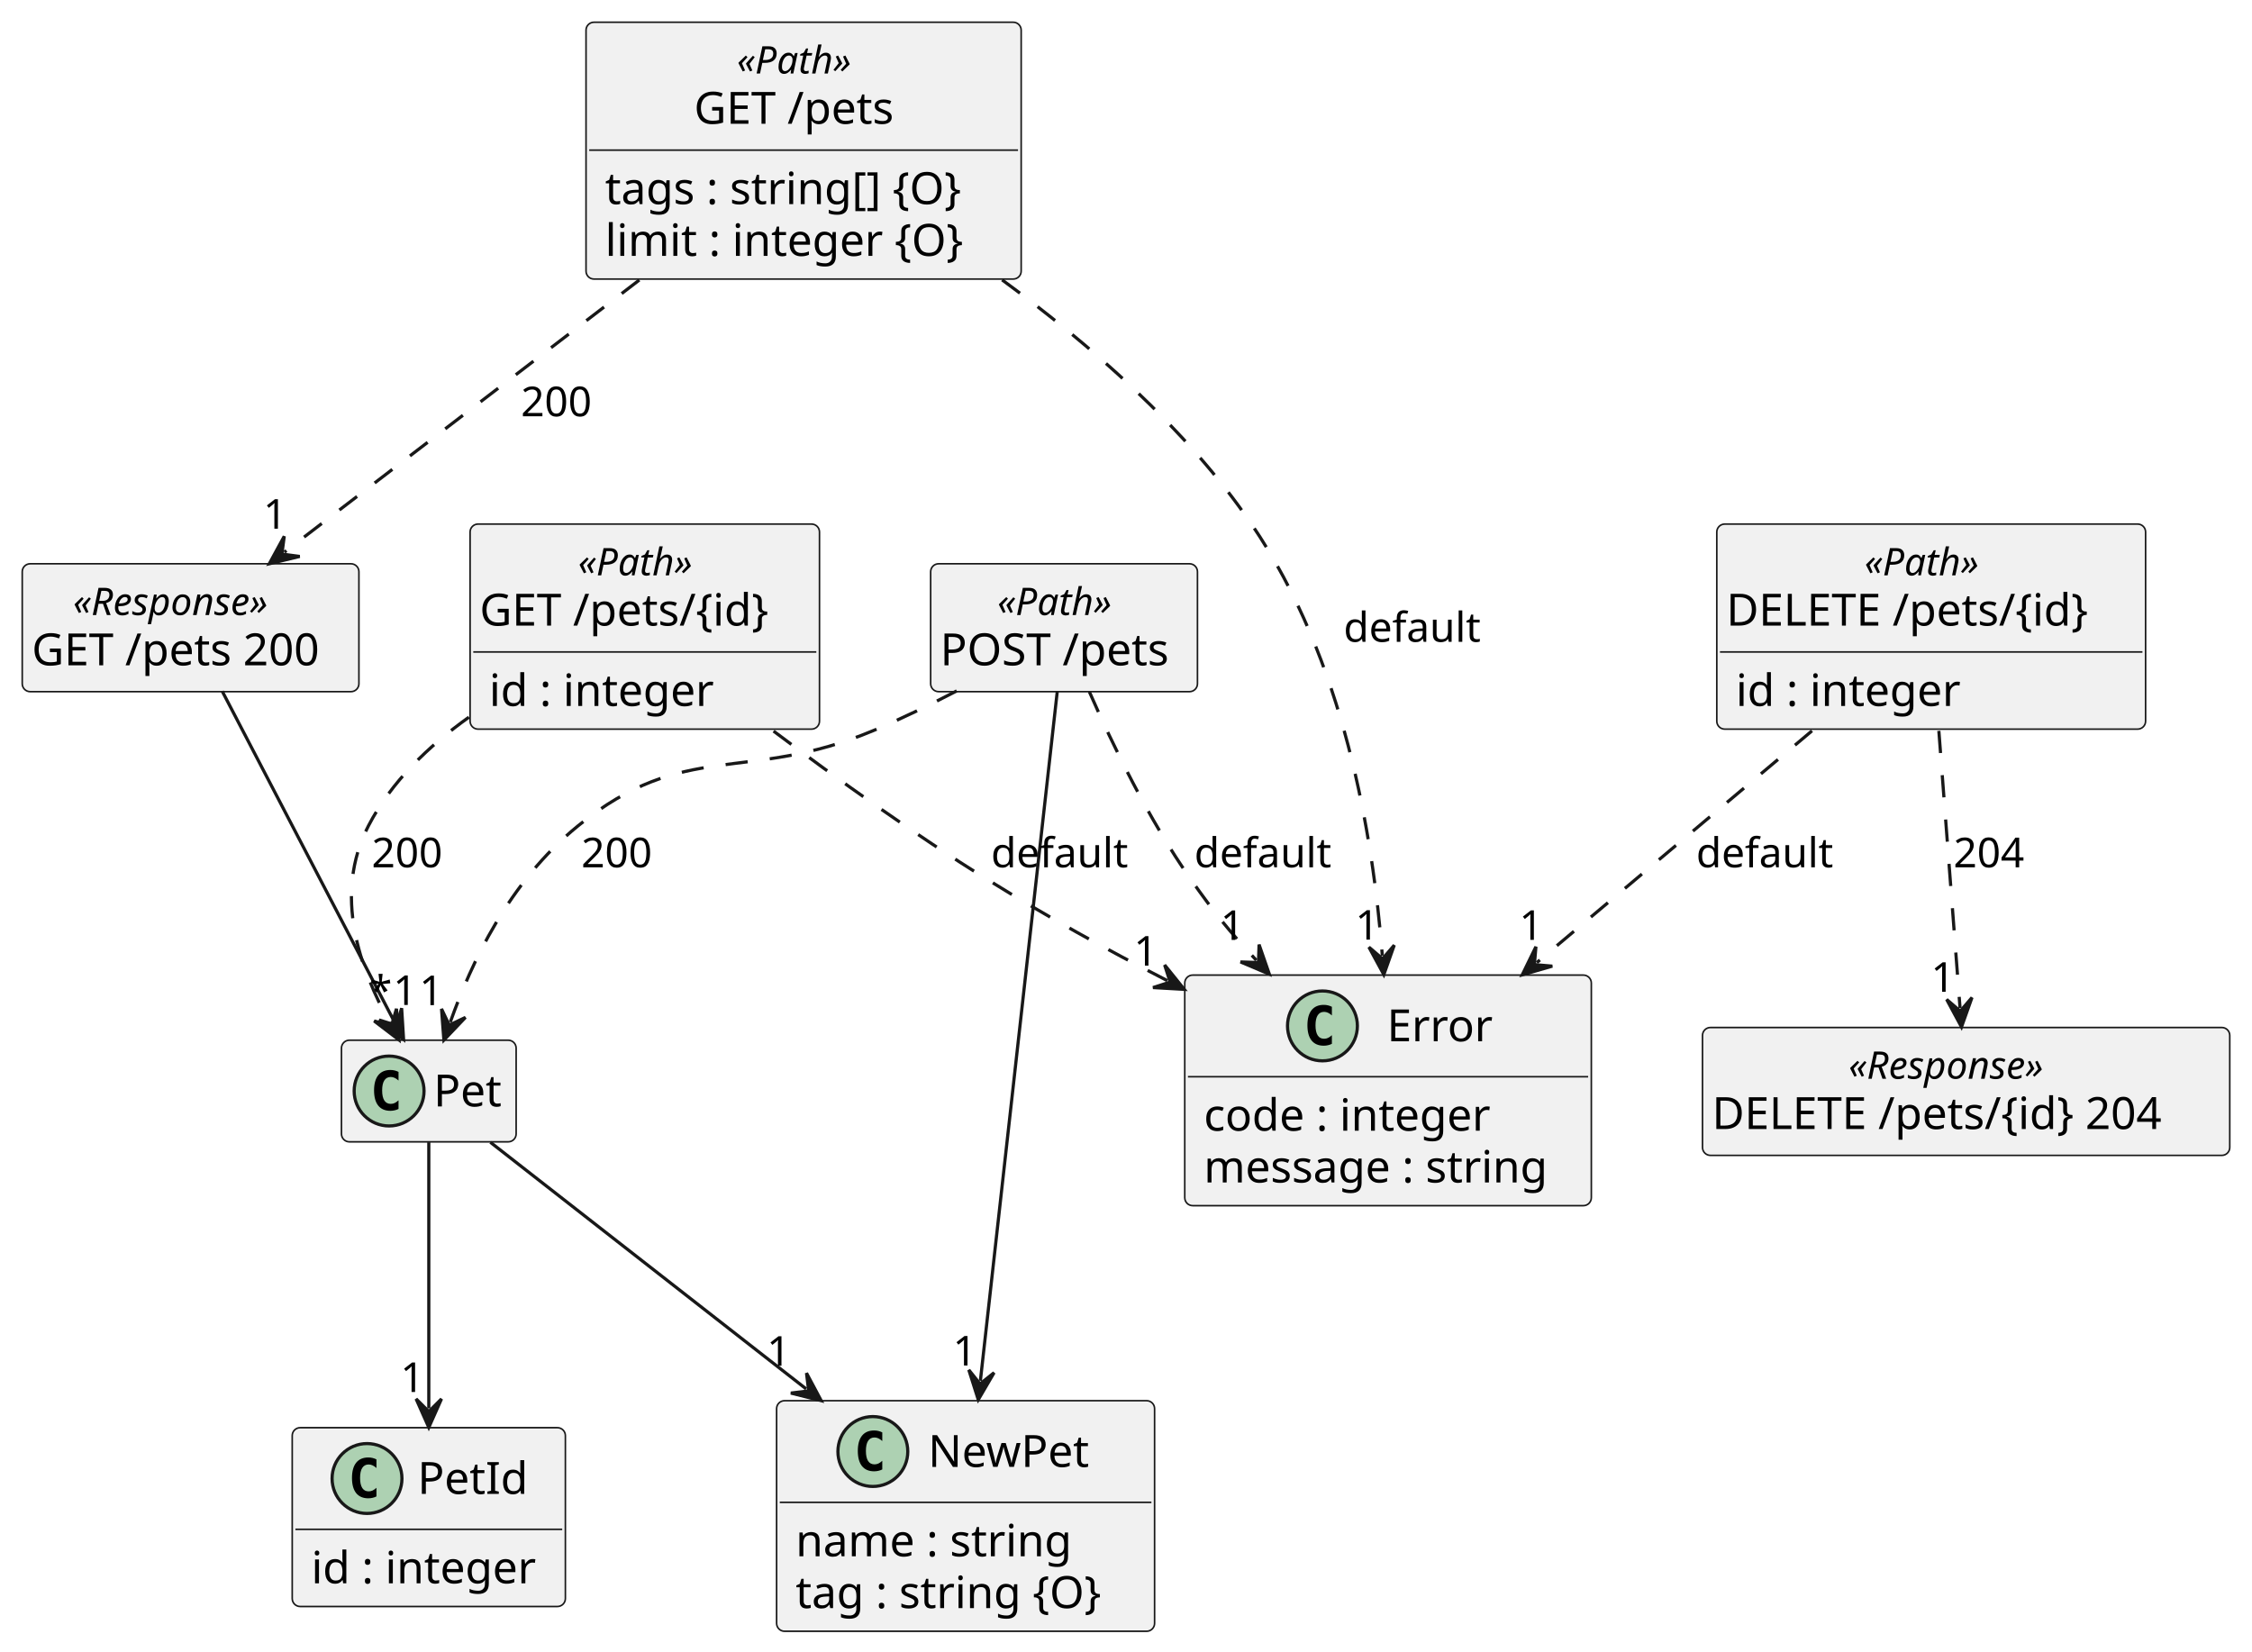
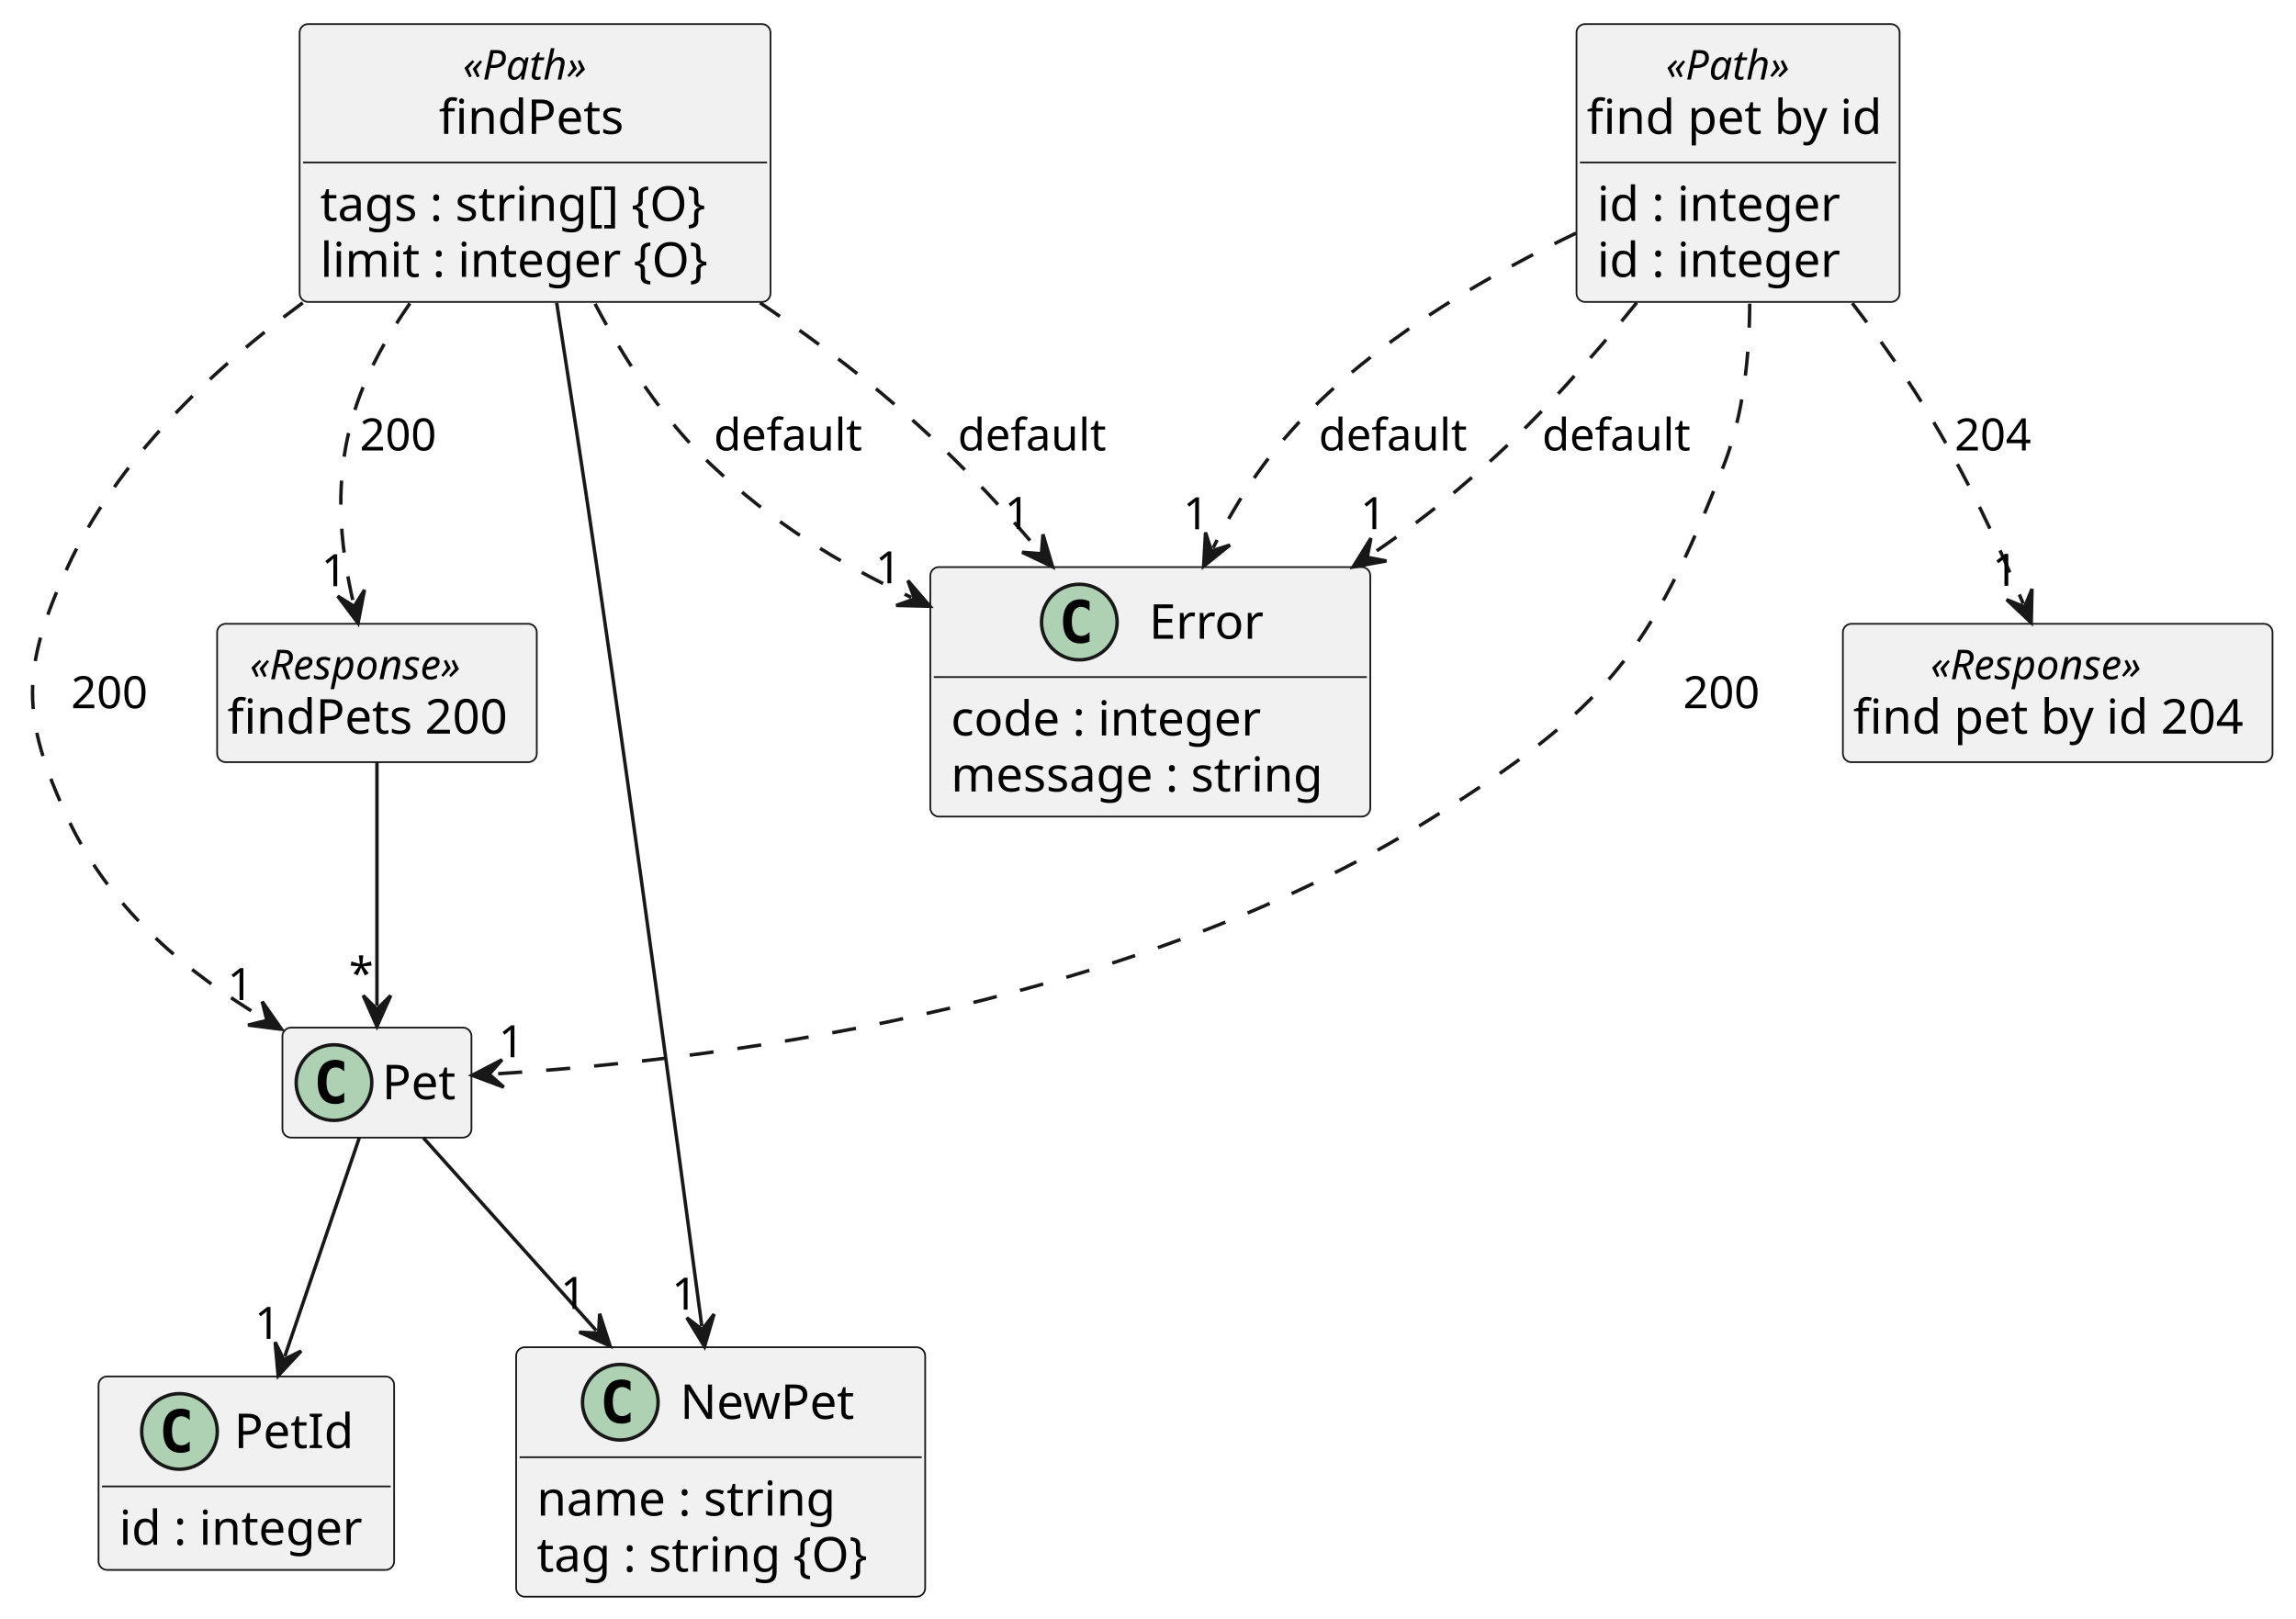
- <svg xmlns="http://www.w3.org/2000/svg" contentStyleType="text/css" height="520px" preserveAspectRatio="none" style="width:709px;height:520px;background:#FFFFFF;" version="1.1" viewBox="0 0 709 520" width="709px" zoomAndPan="magnify">
+ <svg xmlns="http://www.w3.org/2000/svg" contentStyleType="text/css" height="471px" preserveAspectRatio="none" style="width:668px;height:471px;background:#FFFFFF;" version="1.1" viewBox="0 0 668 471" width="668px" zoomAndPan="magnify">
  <defs />
  <g>
    <g id="elem_Pet">
-       <rect codeLine="8" fill="#F1F1F1" height="32" id="Pet" rx="2.5" ry="2.5" style="stroke:#181818;stroke-width:0.5;" width="55" x="107.5" y="327.5" />
-       <ellipse cx="122.5" cy="343.5" fill="#ADD1B2" rx="11" ry="11" style="stroke:#181818;stroke-width:1.0;" />
-       <path d="M125.469,349.141 Q124.891,349.438 124.25,349.578 Q123.609,349.734 122.906,349.734 Q120.406,349.734 119.078,348.094 Q117.766,346.438 117.766,343.312 Q117.766,340.188 119.078,338.531 Q120.406,336.875 122.906,336.875 Q123.609,336.875 124.25,337.031 Q124.906,337.188 125.469,337.484 L125.469,340.203 Q124.844,339.625 124.25,339.359 Q123.656,339.078 123.031,339.078 Q121.688,339.078 121,340.156 Q120.312,341.219 120.312,343.312 Q120.312,345.406 121,346.484 Q121.688,347.547 123.031,347.547 Q123.656,347.547 124.25,347.281 Q124.844,347 125.469,346.422 L125.469,349.141 Z " fill="#000000" />
-       <text fill="#000000" font-family="sans-serif" font-size="14" lengthAdjust="spacing" textLength="23" x="136.5" y="348.347">Pet</text>
+       <rect codeLine="8" fill="#F1F1F1" height="32" id="Pet" rx="2.5" ry="2.5" style="stroke:#181818;stroke-width:0.5;" width="55" x="82.17" y="299" />
+       <ellipse cx="97.17" cy="315" fill="#ADD1B2" rx="11" ry="11" style="stroke:#181818;stroke-width:1.0;" />
+       <path d="M100.139,320.641 Q99.561,320.938 98.92,321.078 Q98.279,321.234 97.576,321.234 Q95.076,321.234 93.748,319.594 Q92.436,317.938 92.436,314.812 Q92.436,311.688 93.748,310.031 Q95.076,308.375 97.576,308.375 Q98.279,308.375 98.92,308.531 Q99.576,308.688 100.139,308.984 L100.139,311.703 Q99.514,311.125 98.92,310.859 Q98.326,310.578 97.701,310.578 Q96.358,310.578 95.67,311.656 Q94.983,312.719 94.983,314.812 Q94.983,316.906 95.67,317.984 Q96.358,319.047 97.701,319.047 Q98.326,319.047 98.92,318.781 Q99.514,318.5 100.139,317.922 L100.139,320.641 Z " fill="#000000" />
+       <text fill="#000000" font-family="sans-serif" font-size="14" lengthAdjust="spacing" textLength="23" x="111.17" y="319.847">Pet</text>
    </g>
    <g id="elem_PetId">
-       <rect codeLine="11" fill="#F1F1F1" height="56.297" id="PetId" rx="2.5" ry="2.5" style="stroke:#181818;stroke-width:0.5;" width="86" x="92" y="449.5" />
-       <ellipse cx="115.55" cy="465.5" fill="#ADD1B2" rx="11" ry="11" style="stroke:#181818;stroke-width:1.0;" />
-       <path d="M118.519,471.141 Q117.941,471.438 117.3,471.578 Q116.659,471.734 115.956,471.734 Q113.456,471.734 112.128,470.094 Q110.816,468.438 110.816,465.312 Q110.816,462.188 112.128,460.531 Q113.456,458.875 115.956,458.875 Q116.659,458.875 117.3,459.031 Q117.956,459.188 118.519,459.484 L118.519,462.203 Q117.894,461.625 117.3,461.359 Q116.706,461.078 116.081,461.078 Q114.737,461.078 114.05,462.156 Q113.362,463.219 113.362,465.312 Q113.362,467.406 114.05,468.484 Q114.737,469.547 116.081,469.547 Q116.706,469.547 117.3,469.281 Q117.894,469 118.519,468.422 L118.519,471.141 Z " fill="#000000" />
-       <text fill="#000000" font-family="sans-serif" font-size="14" lengthAdjust="spacing" textLength="35" x="131.45" y="470.347">PetId</text>
-       <line style="stroke:#181818;stroke-width:0.5;" x1="93" x2="177" y1="481.5" y2="481.5" />
-       <text fill="#000000" font-family="sans-serif" font-size="14" lengthAdjust="spacing" textLength="74" x="98" y="498.495">id : integer</text>
+       <rect codeLine="11" fill="#F1F1F1" height="56.297" id="PetId" rx="2.5" ry="2.5" style="stroke:#181818;stroke-width:0.5;" width="86" x="28.67" y="400.5" />
+       <ellipse cx="52.22" cy="416.5" fill="#ADD1B2" rx="11" ry="11" style="stroke:#181818;stroke-width:1.0;" />
+       <path d="M55.189,422.141 Q54.611,422.438 53.97,422.578 Q53.329,422.734 52.626,422.734 Q50.126,422.734 48.798,421.094 Q47.486,419.438 47.486,416.312 Q47.486,413.188 48.798,411.531 Q50.126,409.875 52.626,409.875 Q53.329,409.875 53.97,410.031 Q54.626,410.188 55.189,410.484 L55.189,413.203 Q54.564,412.625 53.97,412.359 Q53.376,412.078 52.751,412.078 Q51.407,412.078 50.72,413.156 Q50.032,414.219 50.032,416.312 Q50.032,418.406 50.72,419.484 Q51.407,420.547 52.751,420.547 Q53.376,420.547 53.97,420.281 Q54.564,420 55.189,419.422 L55.189,422.141 Z " fill="#000000" />
+       <text fill="#000000" font-family="sans-serif" font-size="14" lengthAdjust="spacing" textLength="35" x="68.12" y="421.347">PetId</text>
+       <line style="stroke:#181818;stroke-width:0.5;" x1="29.67" x2="113.67" y1="432.5" y2="432.5" />
+       <text fill="#000000" font-family="sans-serif" font-size="14" lengthAdjust="spacing" textLength="74" x="34.67" y="449.495">id : integer</text>
    </g>
    <g id="elem_NewPet">
-       <rect codeLine="15" fill="#F1F1F1" height="72.594" id="NewPet" rx="2.5" ry="2.5" style="stroke:#181818;stroke-width:0.5;" width="119" x="244.5" y="441" />
-       <ellipse cx="274.8" cy="457" fill="#ADD1B2" rx="11" ry="11" style="stroke:#181818;stroke-width:1.0;" />
-       <path d="M277.769,462.641 Q277.191,462.938 276.55,463.078 Q275.909,463.234 275.206,463.234 Q272.706,463.234 271.378,461.594 Q270.066,459.938 270.066,456.812 Q270.066,453.688 271.378,452.031 Q272.706,450.375 275.206,450.375 Q275.909,450.375 276.55,450.531 Q277.206,450.688 277.769,450.984 L277.769,453.703 Q277.144,453.125 276.55,452.859 Q275.956,452.578 275.331,452.578 Q273.988,452.578 273.3,453.656 Q272.613,454.719 272.613,456.812 Q272.613,458.906 273.3,459.984 Q273.988,461.047 275.331,461.047 Q275.956,461.047 276.55,460.781 Q277.144,460.5 277.769,459.922 L277.769,462.641 Z " fill="#000000" />
-       <text fill="#000000" font-family="sans-serif" font-size="14" lengthAdjust="spacing" textLength="53" x="292.2" y="461.847">NewPet</text>
-       <line style="stroke:#181818;stroke-width:0.5;" x1="245.5" x2="362.5" y1="473" y2="473" />
-       <text fill="#000000" font-family="sans-serif" font-size="14" lengthAdjust="spacing" textLength="91" x="250.5" y="489.995">name : string</text>
-       <text fill="#000000" font-family="sans-serif" font-size="14" lengthAdjust="spacing" textLength="107" x="250.5" y="506.292">tag : string {O}</text>
+       <rect codeLine="15" fill="#F1F1F1" height="72.594" id="NewPet" rx="2.5" ry="2.5" style="stroke:#181818;stroke-width:0.5;" width="119" x="150.17" y="392" />
+       <ellipse cx="180.47" cy="408" fill="#ADD1B2" rx="11" ry="11" style="stroke:#181818;stroke-width:1.0;" />
+       <path d="M183.439,413.641 Q182.861,413.938 182.22,414.078 Q181.579,414.234 180.876,414.234 Q178.376,414.234 177.048,412.594 Q175.736,410.938 175.736,407.812 Q175.736,404.688 177.048,403.031 Q178.376,401.375 180.876,401.375 Q181.579,401.375 182.22,401.531 Q182.876,401.688 183.439,401.984 L183.439,404.703 Q182.814,404.125 182.22,403.859 Q181.626,403.578 181.001,403.578 Q179.657,403.578 178.97,404.656 Q178.282,405.719 178.282,407.812 Q178.282,409.906 178.97,410.984 Q179.657,412.047 181.001,412.047 Q181.626,412.047 182.22,411.781 Q182.814,411.5 183.439,410.922 L183.439,413.641 Z " fill="#000000" />
+       <text fill="#000000" font-family="sans-serif" font-size="14" lengthAdjust="spacing" textLength="53" x="197.87" y="412.847">NewPet</text>
+       <line style="stroke:#181818;stroke-width:0.5;" x1="151.17" x2="268.17" y1="424" y2="424" />
+       <text fill="#000000" font-family="sans-serif" font-size="14" lengthAdjust="spacing" textLength="91" x="156.17" y="440.995">name : string</text>
+       <text fill="#000000" font-family="sans-serif" font-size="14" lengthAdjust="spacing" textLength="107" x="156.17" y="457.292">tag : string {O}</text>
    </g>
    <g id="elem_Error">
-       <rect codeLine="20" fill="#F1F1F1" height="72.594" id="Error" rx="2.5" ry="2.5" style="stroke:#181818;stroke-width:0.5;" width="128" x="373" y="307" />
-       <ellipse cx="416.35" cy="323" fill="#ADD1B2" rx="11" ry="11" style="stroke:#181818;stroke-width:1.0;" />
-       <path d="M419.319,328.641 Q418.741,328.938 418.1,329.078 Q417.459,329.234 416.756,329.234 Q414.256,329.234 412.928,327.594 Q411.616,325.938 411.616,322.812 Q411.616,319.688 412.928,318.031 Q414.256,316.375 416.756,316.375 Q417.459,316.375 418.1,316.531 Q418.756,316.688 419.319,316.984 L419.319,319.703 Q418.694,319.125 418.1,318.859 Q417.506,318.578 416.881,318.578 Q415.538,318.578 414.85,319.656 Q414.163,320.719 414.163,322.812 Q414.163,324.906 414.85,325.984 Q415.538,327.047 416.881,327.047 Q417.506,327.047 418.1,326.781 Q418.694,326.5 419.319,325.922 L419.319,328.641 Z " fill="#000000" />
-       <text fill="#000000" font-family="sans-serif" font-size="14" lengthAdjust="spacing" textLength="33" x="436.65" y="327.847">Error</text>
-       <line style="stroke:#181818;stroke-width:0.5;" x1="374" x2="500" y1="339" y2="339" />
-       <text fill="#000000" font-family="sans-serif" font-size="14" lengthAdjust="spacing" textLength="97" x="379" y="355.995">code : integer</text>
-       <text fill="#000000" font-family="sans-serif" font-size="14" lengthAdjust="spacing" textLength="116" x="379" y="372.292">message : string</text>
+       <rect codeLine="20" fill="#F1F1F1" height="72.594" id="Error" rx="2.5" ry="2.5" style="stroke:#181818;stroke-width:0.5;" width="128" x="270.67" y="165" />
+       <ellipse cx="314.02" cy="181" fill="#ADD1B2" rx="11" ry="11" style="stroke:#181818;stroke-width:1.0;" />
+       <path d="M316.989,186.641 Q316.411,186.938 315.77,187.078 Q315.129,187.234 314.426,187.234 Q311.926,187.234 310.598,185.594 Q309.286,183.938 309.286,180.812 Q309.286,177.688 310.598,176.031 Q311.926,174.375 314.426,174.375 Q315.129,174.375 315.77,174.531 Q316.426,174.688 316.989,174.984 L316.989,177.703 Q316.364,177.125 315.77,176.859 Q315.176,176.578 314.551,176.578 Q313.207,176.578 312.52,177.656 Q311.832,178.719 311.832,180.812 Q311.832,182.906 312.52,183.984 Q313.207,185.047 314.551,185.047 Q315.176,185.047 315.77,184.781 Q316.364,184.5 316.989,183.922 L316.989,186.641 Z " fill="#000000" />
+       <text fill="#000000" font-family="sans-serif" font-size="14" lengthAdjust="spacing" textLength="33" x="334.32" y="185.847">Error</text>
+       <line style="stroke:#181818;stroke-width:0.5;" x1="271.67" x2="397.67" y1="197" y2="197" />
+       <text fill="#000000" font-family="sans-serif" font-size="14" lengthAdjust="spacing" textLength="97" x="276.67" y="213.995">code : integer</text>
+       <text fill="#000000" font-family="sans-serif" font-size="14" lengthAdjust="spacing" textLength="116" x="276.67" y="230.292">message : string</text>
    </g>
-     <g id="elem_GET /pets">
-       <rect codeLine="25" fill="#F1F1F1" height="80.859" id="GET /pets" rx="2.5" ry="2.5" style="stroke:#181818;stroke-width:0.5;" width="137" x="184.5" y="7" />
-       <text fill="#000000" font-family="sans-serif" font-size="12" font-style="italic" lengthAdjust="spacing" textLength="42" x="232" y="23.139">«Path»</text>
-       <text fill="#000000" font-family="sans-serif" font-size="14" lengthAdjust="spacing" textLength="69" x="218.5" y="38.964">GET /pets</text>
-       <line style="stroke:#181818;stroke-width:0.5;" x1="185.5" x2="320.5" y1="47.266" y2="47.266" />
-       <text fill="#000000" font-family="sans-serif" font-size="14" lengthAdjust="spacing" textLength="125" x="190.5" y="64.261">tags : string[] {O}</text>
-       <text fill="#000000" font-family="sans-serif" font-size="14" lengthAdjust="spacing" textLength="122" x="190.5" y="80.558">limit : integer {O}</text>
+     <g id="elem_findPets">
+       <rect codeLine="33" fill="#F1F1F1" height="80.859" id="findPets" rx="2.5" ry="2.5" style="stroke:#181818;stroke-width:0.5;" width="137" x="87.17" y="7" />
+       <text fill="#000000" font-family="sans-serif" font-size="12" font-style="italic" lengthAdjust="spacing" textLength="42" x="134.67" y="23.139">«Path»</text>
+       <text fill="#000000" font-family="sans-serif" font-size="14" lengthAdjust="spacing" textLength="56" x="127.67" y="38.964">findPets</text>
+       <line style="stroke:#181818;stroke-width:0.5;" x1="88.17" x2="223.17" y1="47.266" y2="47.266" />
+       <text fill="#000000" font-family="sans-serif" font-size="14" lengthAdjust="spacing" textLength="125" x="93.17" y="64.261">tags : string[] {O}</text>
+       <text fill="#000000" font-family="sans-serif" font-size="14" lengthAdjust="spacing" textLength="122" x="93.17" y="80.558">limit : integer {O}</text>
    </g>
-     <g id="elem_GET /pets 200">
-       <rect codeLine="30" fill="#F1F1F1" height="40.266" id="GET /pets 200" rx="2.5" ry="2.5" style="stroke:#181818;stroke-width:0.5;" width="106" x="7" y="177.5" />
-       <text fill="#000000" font-family="sans-serif" font-size="12" font-style="italic" lengthAdjust="spacing" textLength="74" x="23" y="193.639">«Response»</text>
-       <text fill="#000000" font-family="sans-serif" font-size="14" lengthAdjust="spacing" textLength="100" x="10" y="209.464">GET /pets 200</text>
+     <g id="elem_findPets 200">
+       <rect codeLine="30" fill="#F1F1F1" height="40.266" id="findPets 200" rx="2.5" ry="2.5" style="stroke:#181818;stroke-width:0.5;" width="93" x="63.17" y="181.5" />
+       <text fill="#000000" font-family="sans-serif" font-size="12" font-style="italic" lengthAdjust="spacing" textLength="74" x="72.67" y="197.639">«Response»</text>
+       <text fill="#000000" font-family="sans-serif" font-size="14" lengthAdjust="spacing" textLength="87" x="66.17" y="213.464">findPets 200</text>
    </g>
-     <g id="elem_POST /pets">
-       <rect codeLine="33" fill="#F1F1F1" height="40.266" id="POST /pets" rx="2.5" ry="2.5" style="stroke:#181818;stroke-width:0.5;" width="84" x="293" y="177.5" />
-       <text fill="#000000" font-family="sans-serif" font-size="12" font-style="italic" lengthAdjust="spacing" textLength="42" x="314" y="193.639">«Path»</text>
-       <text fill="#000000" font-family="sans-serif" font-size="14" lengthAdjust="spacing" textLength="78" x="296" y="209.464">POST /pets</text>
+     <g id="elem_find pet by id">
+       <rect codeLine="40" fill="#F1F1F1" height="80.859" id="find pet by id" rx="2.5" ry="2.5" style="stroke:#181818;stroke-width:0.5;" width="94" x="458.67" y="7" />
+       <text fill="#000000" font-family="sans-serif" font-size="12" font-style="italic" lengthAdjust="spacing" textLength="42" x="484.67" y="23.139">«Path»</text>
+       <text fill="#000000" font-family="sans-serif" font-size="14" lengthAdjust="spacing" textLength="88" x="461.67" y="38.964">find pet by id</text>
+       <line style="stroke:#181818;stroke-width:0.5;" x1="459.67" x2="551.67" y1="47.266" y2="47.266" />
+       <text fill="#000000" font-family="sans-serif" font-size="14" lengthAdjust="spacing" textLength="74" x="464.67" y="64.261">id : integer</text>
+       <text fill="#000000" font-family="sans-serif" font-size="14" lengthAdjust="spacing" textLength="74" x="464.67" y="80.558">id : integer</text>
    </g>
-     <g id="elem_GET /pets/{id}">
-       <rect codeLine="36" fill="#F1F1F1" height="64.562" id="GET /pets/{id}" rx="2.5" ry="2.5" style="stroke:#181818;stroke-width:0.5;" width="110" x="148" y="165" />
-       <text fill="#000000" font-family="sans-serif" font-size="12" font-style="italic" lengthAdjust="spacing" textLength="42" x="182" y="181.139">«Path»</text>
-       <text fill="#000000" font-family="sans-serif" font-size="14" lengthAdjust="spacing" textLength="104" x="151" y="196.964">GET /pets/{id}</text>
-       <line style="stroke:#181818;stroke-width:0.5;" x1="149" x2="257" y1="205.266" y2="205.266" />
-       <text fill="#000000" font-family="sans-serif" font-size="14" lengthAdjust="spacing" textLength="74" x="154" y="222.261">id : integer</text>
-     </g>
-     <g id="elem_DELETE /pets/{id}">
-       <rect codeLine="40" fill="#F1F1F1" height="64.562" id="DELETE /pets/{id}" rx="2.5" ry="2.5" style="stroke:#181818;stroke-width:0.5;" width="135" x="540.5" y="165" />
-       <text fill="#000000" font-family="sans-serif" font-size="12" font-style="italic" lengthAdjust="spacing" textLength="42" x="587" y="181.139">«Path»</text>
-       <text fill="#000000" font-family="sans-serif" font-size="14" lengthAdjust="spacing" textLength="129" x="543.5" y="196.964">DELETE /pets/{id}</text>
-       <line style="stroke:#181818;stroke-width:0.5;" x1="541.5" x2="674.5" y1="205.266" y2="205.266" />
-       <text fill="#000000" font-family="sans-serif" font-size="14" lengthAdjust="spacing" textLength="74" x="546.5" y="222.261">id : integer</text>
-     </g>
-     <g id="elem_DELETE /pets/{id} 204">
-       <rect codeLine="44" fill="#F1F1F1" height="40.266" id="DELETE /pets/{id} 204" rx="2.5" ry="2.5" style="stroke:#181818;stroke-width:0.5;" width="166" x="536" y="323.5" />
-       <text fill="#000000" font-family="sans-serif" font-size="12" font-style="italic" lengthAdjust="spacing" textLength="74" x="582" y="339.639">«Response»</text>
-       <text fill="#000000" font-family="sans-serif" font-size="14" lengthAdjust="spacing" textLength="160" x="539" y="355.464">DELETE /pets/{id} 204</text>
+     <g id="elem_find pet by id 204">
+       <rect codeLine="44" fill="#F1F1F1" height="40.266" id="find pet by id 204" rx="2.5" ry="2.5" style="stroke:#181818;stroke-width:0.5;" width="125" x="536.17" y="181.5" />
+       <text fill="#000000" font-family="sans-serif" font-size="12" font-style="italic" lengthAdjust="spacing" textLength="74" x="561.67" y="197.639">«Response»</text>
+       <text fill="#000000" font-family="sans-serif" font-size="14" lengthAdjust="spacing" textLength="119" x="539.17" y="213.464">find pet by id 204</text>
    </g>
    <g id="link_Pet_NewPet">
-       <path codeLine="47" d="M154.39,359.64 C179.62,379.35 219.772,410.707 253.812,437.296 " fill="none" id="Pet-to-NewPet" style="stroke:#181818;stroke-width:1.0;" />
-       <polygon fill="#181818" points="258.54,440.99,253.91,432.297,254.6,437.912,248.985,438.602,258.54,440.99" style="stroke:#181818;stroke-width:1.0;" />
-       <text fill="#000000" font-family="sans-serif" font-size="13" lengthAdjust="spacing" textLength="8" x="241.421" y="429.992">1</text>
+       <path codeLine="47" d="M123.15,331.04 C137.01,346.49 155.103,366.664 173.493,387.164 " fill="none" id="Pet-to-NewPet" style="stroke:#181818;stroke-width:1.0;" />
+       <polygon fill="#181818" points="177.5,391.63,174.468,382.26,174.161,387.908,168.513,387.602,177.5,391.63" style="stroke:#181818;stroke-width:1.0;" />
+       <text fill="#000000" font-family="sans-serif" font-size="13" lengthAdjust="spacing" textLength="8" x="163.057" y="380.841">1</text>
    </g>
    <g id="link_Pet_PetId">
-       <path codeLine="49" d="M135,359.64 C135,381.52 135,416.3 135,443.43 " fill="none" id="Pet-to-PetId" style="stroke:#181818;stroke-width:1.0;" />
-       <polygon fill="#181818" points="135,449.43,139,440.43,135,444.43,131,440.43,135,449.43" style="stroke:#181818;stroke-width:1.0;" />
-       <text fill="#000000" font-family="sans-serif" font-size="13" lengthAdjust="spacing" textLength="8" x="126.075" y="438.252">1</text>
+       <path codeLine="49" d="M104.54,331.04 C98.5,348.75 90.296,372.841 82.866,394.641 " fill="none" id="Pet-to-PetId" style="stroke:#181818;stroke-width:1.0;" />
+       <polygon fill="#181818" points="80.93,400.32,87.62,393.092,82.543,395.587,80.047,390.511,80.93,400.32" style="stroke:#181818;stroke-width:1.0;" />
+       <text fill="#000000" font-family="sans-serif" font-size="13" lengthAdjust="spacing" textLength="8" x="74.081" y="389.564">1</text>
    </g>
-     <g id="link_GET /pets 200_Pet">
-       <path codeLine="51" d="M69.96,217.62 C85.02,246.54 110.518,295.509 124.288,321.939 " fill="none" id="GET /pets 200-to-Pet" style="stroke:#181818;stroke-width:1.0;" />
-       <polygon fill="#181818" points="127.06,327.26,126.449,317.43,124.75,322.826,119.354,321.127,127.06,327.26" style="stroke:#181818;stroke-width:1.0;" />
-       <text fill="#000000" font-family="sans-serif" font-size="13" lengthAdjust="spacing" textLength="7" x="116.27" y="316.485">*</text>
+     <g id="link_findPets 200_Pet">
+       <path codeLine="51" d="M109.67,221.67 C109.67,243.46 109.67,272.61 109.67,292.66 " fill="none" id="findPets 200-to-Pet" style="stroke:#181818;stroke-width:1.0;" />
+       <polygon fill="#181818" points="109.67,298.66,113.67,289.66,109.67,293.66,105.67,289.66,109.67,298.66" style="stroke:#181818;stroke-width:1.0;" />
+       <text fill="#000000" font-family="sans-serif" font-size="13" lengthAdjust="spacing" textLength="7" x="101.511" y="287.852">*</text>
    </g>
-     <g id="link_GET /pets_GET /pets 200">
-       <path codeLine="53" d="M201.28,88.16 C163.54,117.1 118.822,151.4 89.542,173.84 " fill="none" id="GET /pets-to-GET /pets 200" style="stroke:#181818;stroke-width:1.0;stroke-dasharray:7.0,7.0;" />
-       <polygon fill="#181818" points="84.78,177.49,94.357,175.19,88.749,174.448,89.49,168.84,84.78,177.49" style="stroke:#181818;stroke-width:1.0;" />
-       <text fill="#000000" font-family="sans-serif" font-size="13" lengthAdjust="spacing" textLength="24" x="164" y="131.067">200</text>
-       <text fill="#000000" font-family="sans-serif" font-size="13" lengthAdjust="spacing" textLength="8" x="82.884" y="166.456">1</text>
+     <g id="link_findPets_findPets 200">
+       <path codeLine="53" d="M119.26,88.27 C112.86,97.43 107.14,107.56 103.67,118 C96.73,138.85 98.881,158.394 102.821,175.464 " fill="none" id="findPets-to-findPets 200" style="stroke:#181818;stroke-width:1.0;stroke-dasharray:7.0,7.0;" />
+       <polygon fill="#181818" points="104.17,181.31,106.043,171.641,103.046,176.438,98.248,173.44,104.17,181.31" style="stroke:#181818;stroke-width:1.0;" />
+       <text fill="#000000" font-family="sans-serif" font-size="13" lengthAdjust="spacing" textLength="24" x="104.67" y="131.067">200</text>
+       <text fill="#000000" font-family="sans-serif" font-size="13" lengthAdjust="spacing" textLength="8" x="93.498" y="170.57">1</text>
    </g>
-     <g id="link_GET /pets_Error">
-       <path codeLine="55" d="M315.5,88.12 C342.91,108.24 373.45,134.82 394,165 C423.27,207.98 432.211,262.758 435.201,300.878 " fill="none" id="GET /pets-to-Error" style="stroke:#181818;stroke-width:1.0;stroke-dasharray:7.0,7.0;" />
-       <polygon fill="#181818" points="435.67,306.86,438.954,297.575,435.279,301.875,430.978,298.2,435.67,306.86" style="stroke:#181818;stroke-width:1.0;" />
-       <text fill="#000000" font-family="sans-serif" font-size="13" lengthAdjust="spacing" textLength="44" x="423" y="202.067">default</text>
-       <text fill="#000000" font-family="sans-serif" font-size="13" lengthAdjust="spacing" textLength="8" x="426.687" y="295.838">1</text>
+     <g id="link_findPets_Error">
+       <path codeLine="55" d="M221.13,88.09 C234.67,97.3 248.5,107.5 260.67,118 C276.98,132.08 289.281,145.069 302.351,160.359 " fill="none" id="findPets-to-Error" style="stroke:#181818;stroke-width:1.0;stroke-dasharray:7.0,7.0;" />
+       <polygon fill="#181818" points="306.25,164.92,303.443,155.48,303.001,161.119,297.362,160.678,306.25,164.92" style="stroke:#181818;stroke-width:1.0;" />
+       <text fill="#000000" font-family="sans-serif" font-size="13" lengthAdjust="spacing" textLength="44" x="278.67" y="131.067">default</text>
+       <text fill="#000000" font-family="sans-serif" font-size="13" lengthAdjust="spacing" textLength="8" x="292.273" y="153.909">1</text>
    </g>
-     <g id="link_POST /pets_Pet">
-       <path codeLine="57" d="M301.22,217.52 C292.79,221.91 283.68,226.35 275,230 C234.96,246.82 215.7,232.61 182,260 C160,277.88 148.355,303.329 141.765,321.809 " fill="none" id="POST /pets-to-Pet" style="stroke:#181818;stroke-width:1.0;stroke-dasharray:7.0,7.0;" />
-       <polygon fill="#181818" points="139.75,327.46,146.541,320.326,141.429,322.75,139.005,317.639,139.75,327.46" style="stroke:#181818;stroke-width:1.0;" />
-       <text fill="#000000" font-family="sans-serif" font-size="13" lengthAdjust="spacing" textLength="24" x="183" y="273.067">200</text>
-       <text fill="#000000" font-family="sans-serif" font-size="13" lengthAdjust="spacing" textLength="8" x="132.008" y="316.458">1</text>
+     <g id="link_findPets_Error">
+       <path codeLine="59" d="M173.12,88.42 C181.54,104.36 192.83,121.97 206.67,135 C224.93,152.2 243.157,163.423 265.147,173.833 " fill="none" id="findPets-to-Error-1" style="stroke:#181818;stroke-width:1.0;stroke-dasharray:7.0,7.0;" />
+       <polygon fill="#181818" points="270.57,176.4,264.147,168.934,266.051,174.261,260.724,176.165,270.57,176.4" style="stroke:#181818;stroke-width:1.0;" />
+       <text fill="#000000" font-family="sans-serif" font-size="13" lengthAdjust="spacing" textLength="44" x="207.67" y="131.067">default</text>
+       <text fill="#000000" font-family="sans-serif" font-size="13" lengthAdjust="spacing" textLength="8" x="254.696" y="169.729">1</text>
    </g>
-     <g id="link_POST /pets_Error">
-       <path codeLine="59" d="M342.95,217.76 C350.16,234.21 361.68,258.13 375,277 C382.22,287.23 386.892,293.087 395.522,302.317 " fill="none" id="POST /pets-to-Error" style="stroke:#181818;stroke-width:1.0;stroke-dasharray:7.0,7.0;" />
-       <polygon fill="#181818" points="399.62,306.7,396.395,297.394,396.205,303.048,390.551,302.858,399.62,306.7" style="stroke:#181818;stroke-width:1.0;" />
-       <text fill="#000000" font-family="sans-serif" font-size="13" lengthAdjust="spacing" textLength="44" x="376" y="273.067">default</text>
-       <text fill="#000000" font-family="sans-serif" font-size="13" lengthAdjust="spacing" textLength="8" x="384.249" y="295.924">1</text>
+     <g id="link_findPets_Pet">
+       <path codeLine="57" d="M88.08,88.11 C61.58,107.58 34.09,133.65 19.67,165 C6.11,194.47 6,208.57 19.67,238 C32.42,265.45 55.363,283.46 76.793,296.39 " fill="none" id="findPets-to-Pet" style="stroke:#181818;stroke-width:1.0;stroke-dasharray:7.0,7.0;" />
+       <polygon fill="#181818" points="81.93,299.49,76.29,291.416,77.649,296.907,72.158,298.265,81.93,299.49" style="stroke:#181818;stroke-width:1.0;" />
+       <text fill="#000000" font-family="sans-serif" font-size="13" lengthAdjust="spacing" textLength="24" x="20.67" y="206.067">200</text>
+       <text fill="#000000" font-family="sans-serif" font-size="13" lengthAdjust="spacing" textLength="8" x="66.193" y="290.964">1</text>
    </g>
-     <g id="link_POST /pets_NewPet">
-       <path codeLine="61" d="M332.87,217.61 C327.74,263.61 315.306,375.147 308.656,434.727 " fill="none" id="POST /pets-to-NewPet" style="stroke:#181818;stroke-width:1.0;" />
-       <polygon fill="#181818" points="307.99,440.69,312.964,432.189,308.545,435.721,305.013,431.302,307.99,440.69" style="stroke:#181818;stroke-width:1.0;" />
-       <text fill="#000000" font-family="sans-serif" font-size="13" lengthAdjust="spacing" textLength="8" x="299.988" y="429.912">1</text>
+     <g id="link_findPets_NewPet">
+       <path codeLine="61" d="M161.96,88.11 C165.49,110.64 169.93,139.38 173.67,165 C185.48,246.02 197.481,335.332 204.181,385.862 " fill="none" id="findPets-to-NewPet" style="stroke:#181818;stroke-width:1.0;" />
+       <polygon fill="#181818" points="204.97,391.81,207.752,382.362,204.313,386.853,199.822,383.414,204.97,391.81" style="stroke:#181818;stroke-width:1.0;" />
+       <text fill="#000000" font-family="sans-serif" font-size="13" lengthAdjust="spacing" textLength="8" x="195.42" y="381.054">1</text>
    </g>
-     <g id="link_GET /pets/{id}_Pet">
-       <path codeLine="63" d="M147.63,225.8 C134.97,234.84 123.14,246.2 116,260 C104.71,281.8 113.362,304.995 122.742,322.155 " fill="none" id="GET /pets/{id}-to-Pet" style="stroke:#181818;stroke-width:1.0;stroke-dasharray:7.0,7.0;" />
-       <polygon fill="#181818" points="125.62,327.42,124.813,317.604,123.222,323.033,117.793,321.441,125.62,327.42" style="stroke:#181818;stroke-width:1.0;" />
-       <text fill="#000000" font-family="sans-serif" font-size="13" lengthAdjust="spacing" textLength="24" x="117" y="273.067">200</text>
-       <text fill="#000000" font-family="sans-serif" font-size="13" lengthAdjust="spacing" textLength="8" x="123.771" y="316.404">1</text>
+     <g id="link_find pet by id_Pet">
+       <path codeLine="63" d="M509.06,88.34 C509.01,103.4 507.29,120.41 501.67,135 C480.31,190.38 466.9,206.38 416.67,238 C325.59,295.33 200.009,309.054 143.329,312.514 " fill="none" id="find pet by id-to-Pet" style="stroke:#181818;stroke-width:1.0;stroke-dasharray:7.0,7.0;" />
+       <polygon fill="#181818" points="137.34,312.88,146.567,316.324,142.331,312.575,146.08,308.339,137.34,312.88" style="stroke:#181818;stroke-width:1.0;" />
+       <text fill="#000000" font-family="sans-serif" font-size="13" lengthAdjust="spacing" textLength="24" x="489.67" y="206.067">200</text>
+       <text fill="#000000" font-family="sans-serif" font-size="13" lengthAdjust="spacing" textLength="8" x="145.06" y="307.618">1</text>
    </g>
-     <g id="link_GET /pets/{id}_Error">
-       <path codeLine="65" d="M243.54,230.18 C263.39,245.11 287.94,262.73 311,277 C330.6,289.13 347.365,298.385 367.505,308.745 " fill="none" id="GET /pets/{id}-to-Error" style="stroke:#181818;stroke-width:1.0;stroke-dasharray:7.0,7.0;" />
-       <polygon fill="#181818" points="372.84,311.49,366.666,303.816,368.394,309.203,363.007,310.93,372.84,311.49" style="stroke:#181818;stroke-width:1.0;" />
-       <text fill="#000000" font-family="sans-serif" font-size="13" lengthAdjust="spacing" textLength="44" x="312" y="273.067">default</text>
-       <text fill="#000000" font-family="sans-serif" font-size="13" lengthAdjust="spacing" textLength="8" x="356.959" y="304.02">1</text>
+     <g id="link_find pet by id_Error">
+       <path codeLine="65" d="M458.55,67.83 C433.84,79.66 404.31,96.63 382.67,118 C369.22,131.27 360.983,143.744 352.923,159.424 " fill="none" id="find pet by id-to-Error" style="stroke:#181818;stroke-width:1.0;stroke-dasharray:7.0,7.0;" />
+       <polygon fill="#181818" points="350.18,164.76,357.852,158.584,352.466,160.313,350.737,154.927,350.18,164.76" style="stroke:#181818;stroke-width:1.0;" />
+       <text fill="#000000" font-family="sans-serif" font-size="13" lengthAdjust="spacing" textLength="44" x="383.67" y="131.067">default</text>
+       <text fill="#000000" font-family="sans-serif" font-size="13" lengthAdjust="spacing" textLength="8" x="344.23" y="153.995">1</text>
    </g>
-     <g id="link_DELETE /pets/{id}_DELETE /pets/{id} 204">
-       <path codeLine="67" d="M610.41,230.1 C612.59,258.58 615.263,293.548 617.083,317.358 " fill="none" id="DELETE /pets/{id}-to-DELETE /pets/{id} 204" style="stroke:#181818;stroke-width:1.0;stroke-dasharray:7.0,7.0;" />
-       <polygon fill="#181818" points="617.54,323.34,620.842,314.061,617.159,318.354,612.866,314.671,617.54,323.34" style="stroke:#181818;stroke-width:1.0;" />
-       <text fill="#000000" font-family="sans-serif" font-size="13" lengthAdjust="spacing" textLength="24" x="615" y="273.067">204</text>
-       <text fill="#000000" font-family="sans-serif" font-size="13" lengthAdjust="spacing" textLength="8" x="607.936" y="312.262">1</text>
+     <g id="link_find pet by id_Error">
+       <path codeLine="69" d="M476.2,88.06 C463.67,103.58 448.34,120.99 432.67,135 C420.77,145.64 411.981,152.505 398.621,161.595 " fill="none" id="find pet by id-to-Error-1" style="stroke:#181818;stroke-width:1.0;stroke-dasharray:7.0,7.0;" />
+       <polygon fill="#181818" points="393.66,164.97,403.351,163.214,397.794,162.157,398.851,156.6,393.66,164.97" style="stroke:#181818;stroke-width:1.0;" />
+       <text fill="#000000" font-family="sans-serif" font-size="13" lengthAdjust="spacing" textLength="44" x="448.67" y="131.067">default</text>
+       <text fill="#000000" font-family="sans-serif" font-size="13" lengthAdjust="spacing" textLength="8" x="395.799" y="153.969">1</text>
    </g>
-     <g id="link_DELETE /pets/{id}_Error">
-       <path codeLine="69" d="M570.47,230.1 C543.54,252.79 511.789,279.515 483.839,303.055 " fill="none" id="DELETE /pets/{id}-to-Error" style="stroke:#181818;stroke-width:1.0;stroke-dasharray:7.0,7.0;" />
-       <polygon fill="#181818" points="479.25,306.92,488.711,304.182,483.074,303.699,483.557,298.063,479.25,306.92" style="stroke:#181818;stroke-width:1.0;" />
-       <text fill="#000000" font-family="sans-serif" font-size="13" lengthAdjust="spacing" textLength="44" x="534" y="273.067">default</text>
-       <text fill="#000000" font-family="sans-serif" font-size="13" lengthAdjust="spacing" textLength="8" x="478.302" y="295.909">1</text>
+     <g id="link_find pet by id_find pet by id 204">
+       <path codeLine="67" d="M538.91,88.22 C546.17,97.69 553.51,107.98 559.67,118 C572.36,138.65 581.495,158.555 588.655,175.675 " fill="none" id="find pet by id-to-find pet by id 204" style="stroke:#181818;stroke-width:1.0;stroke-dasharray:7.0,7.0;" />
+       <polygon fill="#181818" points="590.97,181.21,591.188,171.363,589.041,176.597,583.807,174.45,590.97,181.21" style="stroke:#181818;stroke-width:1.0;" />
+       <text fill="#000000" font-family="sans-serif" font-size="13" lengthAdjust="spacing" textLength="24" x="568.67" y="131.067">204</text>
+       <text fill="#000000" font-family="sans-serif" font-size="13" lengthAdjust="spacing" textLength="8" x="579.679" y="170.442">1</text>
    </g>
  </g>
</svg>
